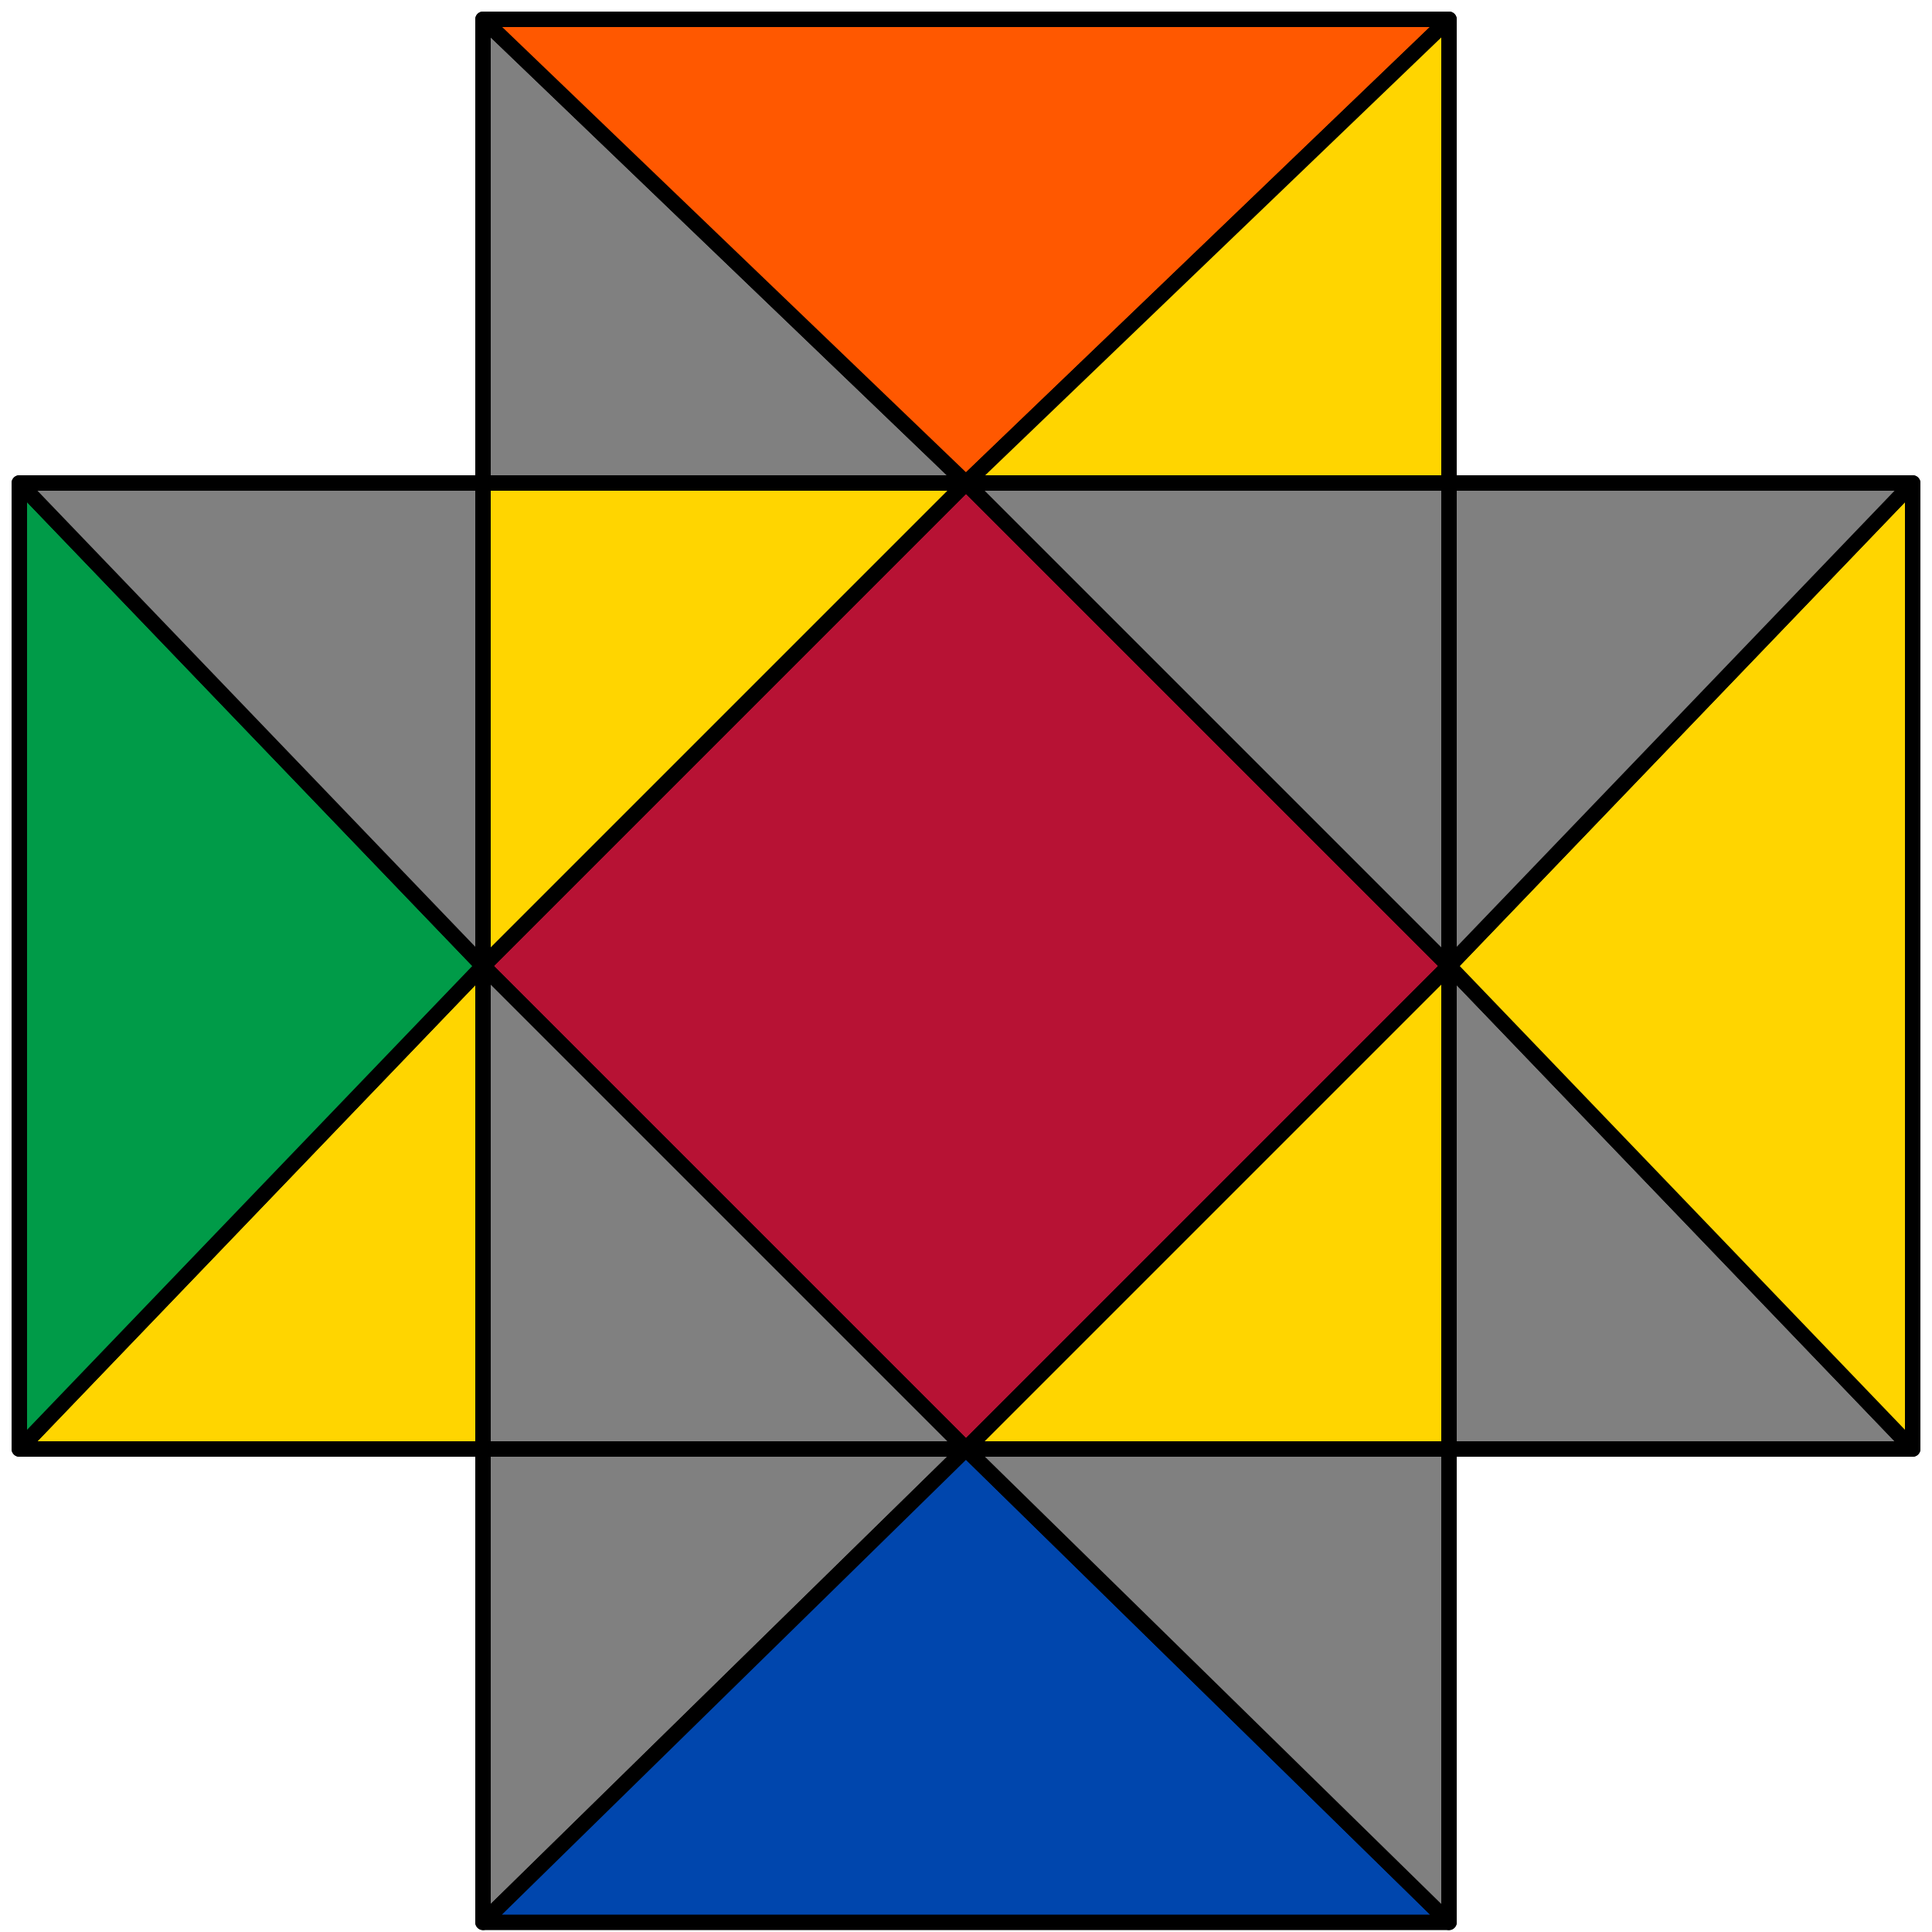
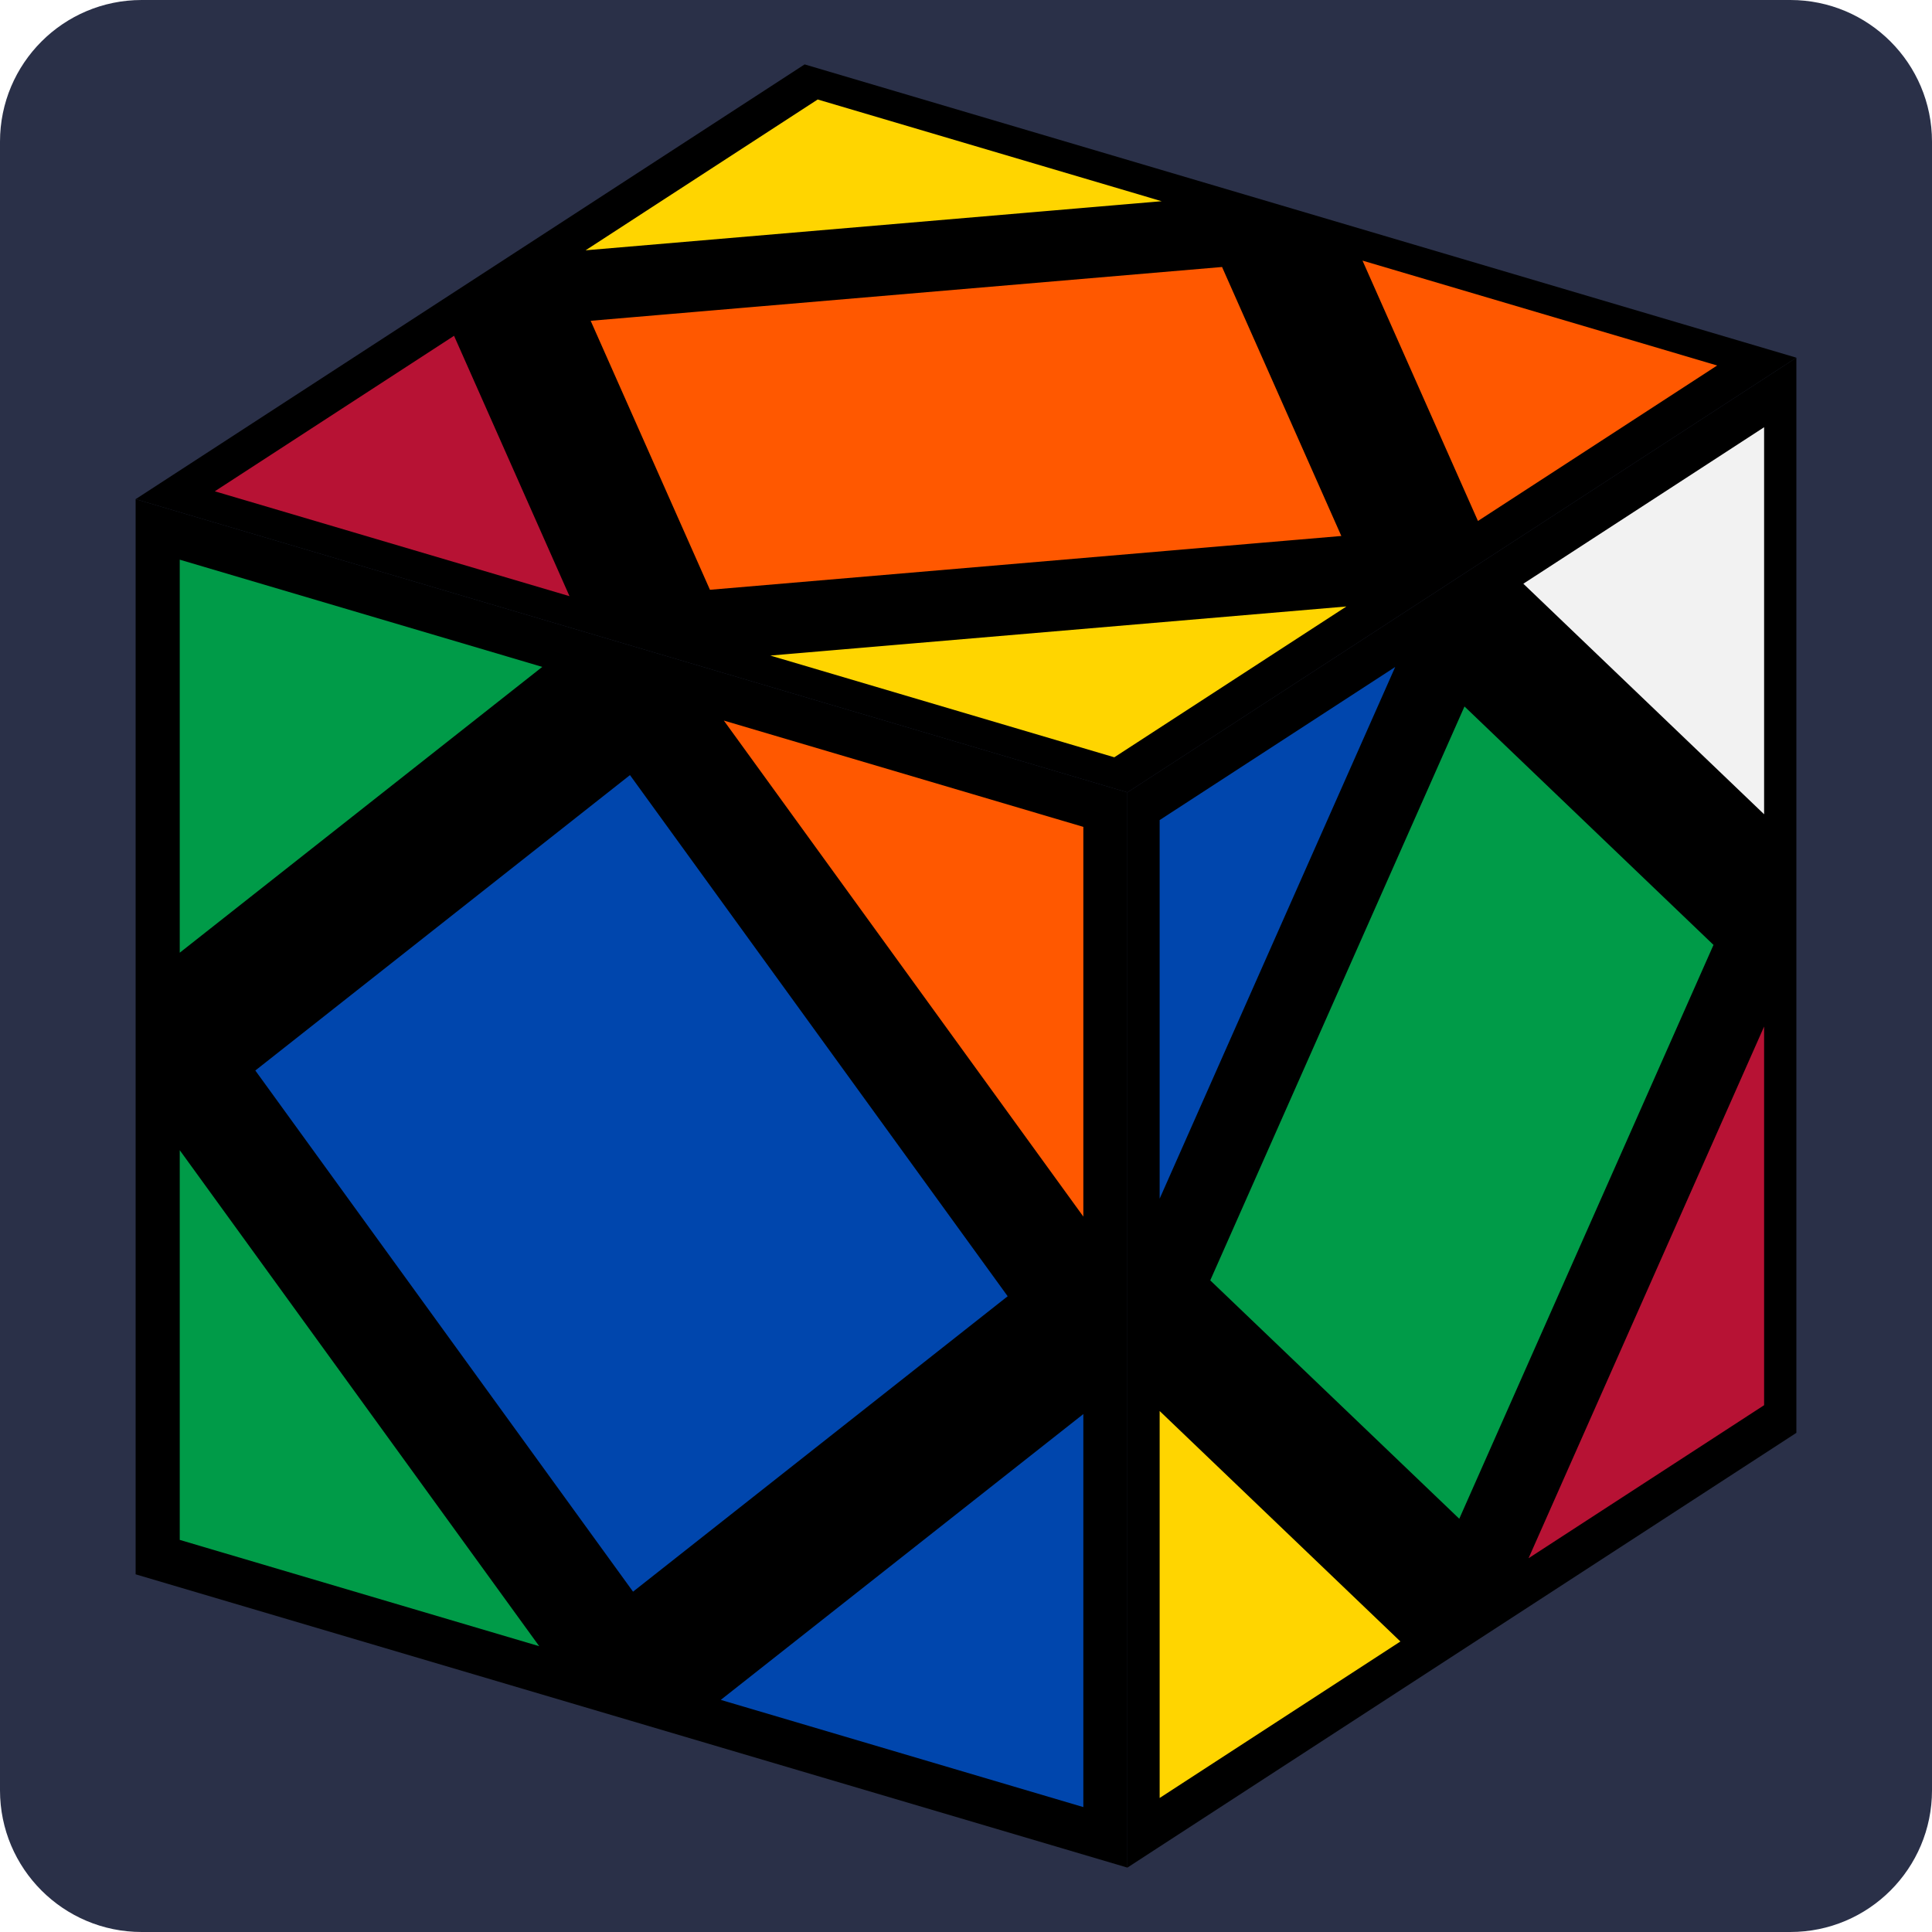
- <svg xmlns="http://www.w3.org/2000/svg" id="svg" viewBox="0 0 1000 1000" stroke="black" stroke-width="8" stroke-linejoin="round">
-   <polygon fill="#b71234" points="500,250 750,500 500,750 250,500" />
-   <polygon fill="#ffd500" points="250,250 500,250 250,500" />
-   <polygon fill="#808080" points="750,250 500,250 750,500" />
-   <polygon fill="#ffd500" points="750,500 500,750 750,750" />
-   <polygon fill="#808080" points="250,500 500,750 250,750" />
-   <polygon fill="#808080" points="250,750 500,750 250,995" />
-   <polygon fill="#0046ad" points="500,750 750,995 250,995" />
-   <polygon fill="#808080" points="750,750 500,750 750,995" />
-   <polygon fill="#808080" points="750,750 750,500 990,750" />
-   <polygon fill="#ffd500" points="990,750 990,250 750,500" />
-   <polygon fill="#808080" points="750,250 750,500 990,250" />
-   <polygon fill="#808080" points="250,250 500,250 250,10" />
-   <polygon fill="#ff5800" points="500,250 250,10 750,10" />
-   <polygon fill="#ffd500" points="750,250 500,250 750,10" />
-   <polygon fill="#ffd500" points="250,750 250,500 10,750" />
-   <polygon fill="#009b48" points="10,750 10,250 250,500" />
-   <polygon fill="#808080" points="250,250 250,500 10,250" />
+ <svg xmlns="http://www.w3.org/2000/svg" viewBox="0 0 300 300" role="img" aria-label="Sarah Adv · Sledge y Sledge y2 Hedge case, Skewb">
+   <rect x="0" y="0" width="300" height="300" rx="22" fill="#2a3048" />
+   <path d="M278.94 55.54L175.06 123.04L21.06 77.51L124.94 10.00Z" fill="#000000" />
+   <path d="M175.06 290.00L175.06 123.04L21.06 77.51L21.06 244.46Z" fill="#000000" />
+   <path d="M175.06 290.00L175.06 123.04L278.94 55.54L278.94 222.49Z" fill="#000000" />
+   <path d="M126.78 14.14L86.26 40.47L186.83 31.90Z" fill="#ffd500" stroke="#000000" stroke-width="2.4" stroke-linejoin="round" />
+   <path d="M275.13 218.85L275.13 153.73L234.62 245.17Z" fill="#b71234" stroke="#000000" stroke-width="2.4" stroke-linejoin="round" />
+   <path d="M26.71 240.01L86.77 257.77L26.71 174.90Z" fill="#009b48" stroke="#000000" stroke-width="2.4" stroke-linejoin="round" />
+   <path d="M269.48 56.34L228.97 82.67L209.42 38.58Z" fill="#ff5800" stroke="#000000" stroke-width="2.4" stroke-linejoin="round" />
+   <path d="M275.13 64.13L234.62 90.46L275.13 129.25Z" fill="#f2f2f2" stroke="#000000" stroke-width="2.4" stroke-linejoin="round" />
+   <path d="M210.06 84.28L109.49 92.85L89.94 48.76L190.51 40.19Z" fill="#ff5800" stroke="#000000" stroke-width="2.4" stroke-linejoin="round" />
+   <path d="M186.49 199.10L227.00 107.65L267.51 146.44L227.00 237.88Z" fill="#009b48" stroke="#000000" stroke-width="2.4" stroke-linejoin="round" />
+   <path d="M30.52 76.70L90.58 94.46L71.03 50.37Z" fill="#b71234" stroke="#000000" stroke-width="2.4" stroke-linejoin="round" />
+   <path d="M26.71 85.30L86.77 103.06L26.71 150.41Z" fill="#009b48" stroke="#000000" stroke-width="2.4" stroke-linejoin="round" />
+   <path d="M178.87 281.40L178.87 216.29L219.38 255.07Z" fill="#ffd500" stroke="#000000" stroke-width="2.4" stroke-linejoin="round" />
+   <path d="M158.12 201.51L98.06 118.64L38.00 166.00L98.06 248.87Z" fill="#0046ad" stroke="#000000" stroke-width="2.4" stroke-linejoin="round" />
+   <path d="M169.42 282.21L169.42 217.10L109.36 264.45Z" fill="#0046ad" stroke="#000000" stroke-width="2.4" stroke-linejoin="round" />
+   <path d="M173.22 118.90L113.17 101.14L213.74 92.57Z" fill="#ffd500" stroke="#000000" stroke-width="2.4" stroke-linejoin="round" />
+   <path d="M178.87 126.69L219.38 100.36L178.87 191.80Z" fill="#0046ad" stroke="#000000" stroke-width="2.4" stroke-linejoin="round" />
+   <path d="M169.42 127.50L169.42 192.61L109.36 109.74Z" fill="#ff5800" stroke="#000000" stroke-width="2.4" stroke-linejoin="round" />
</svg>
